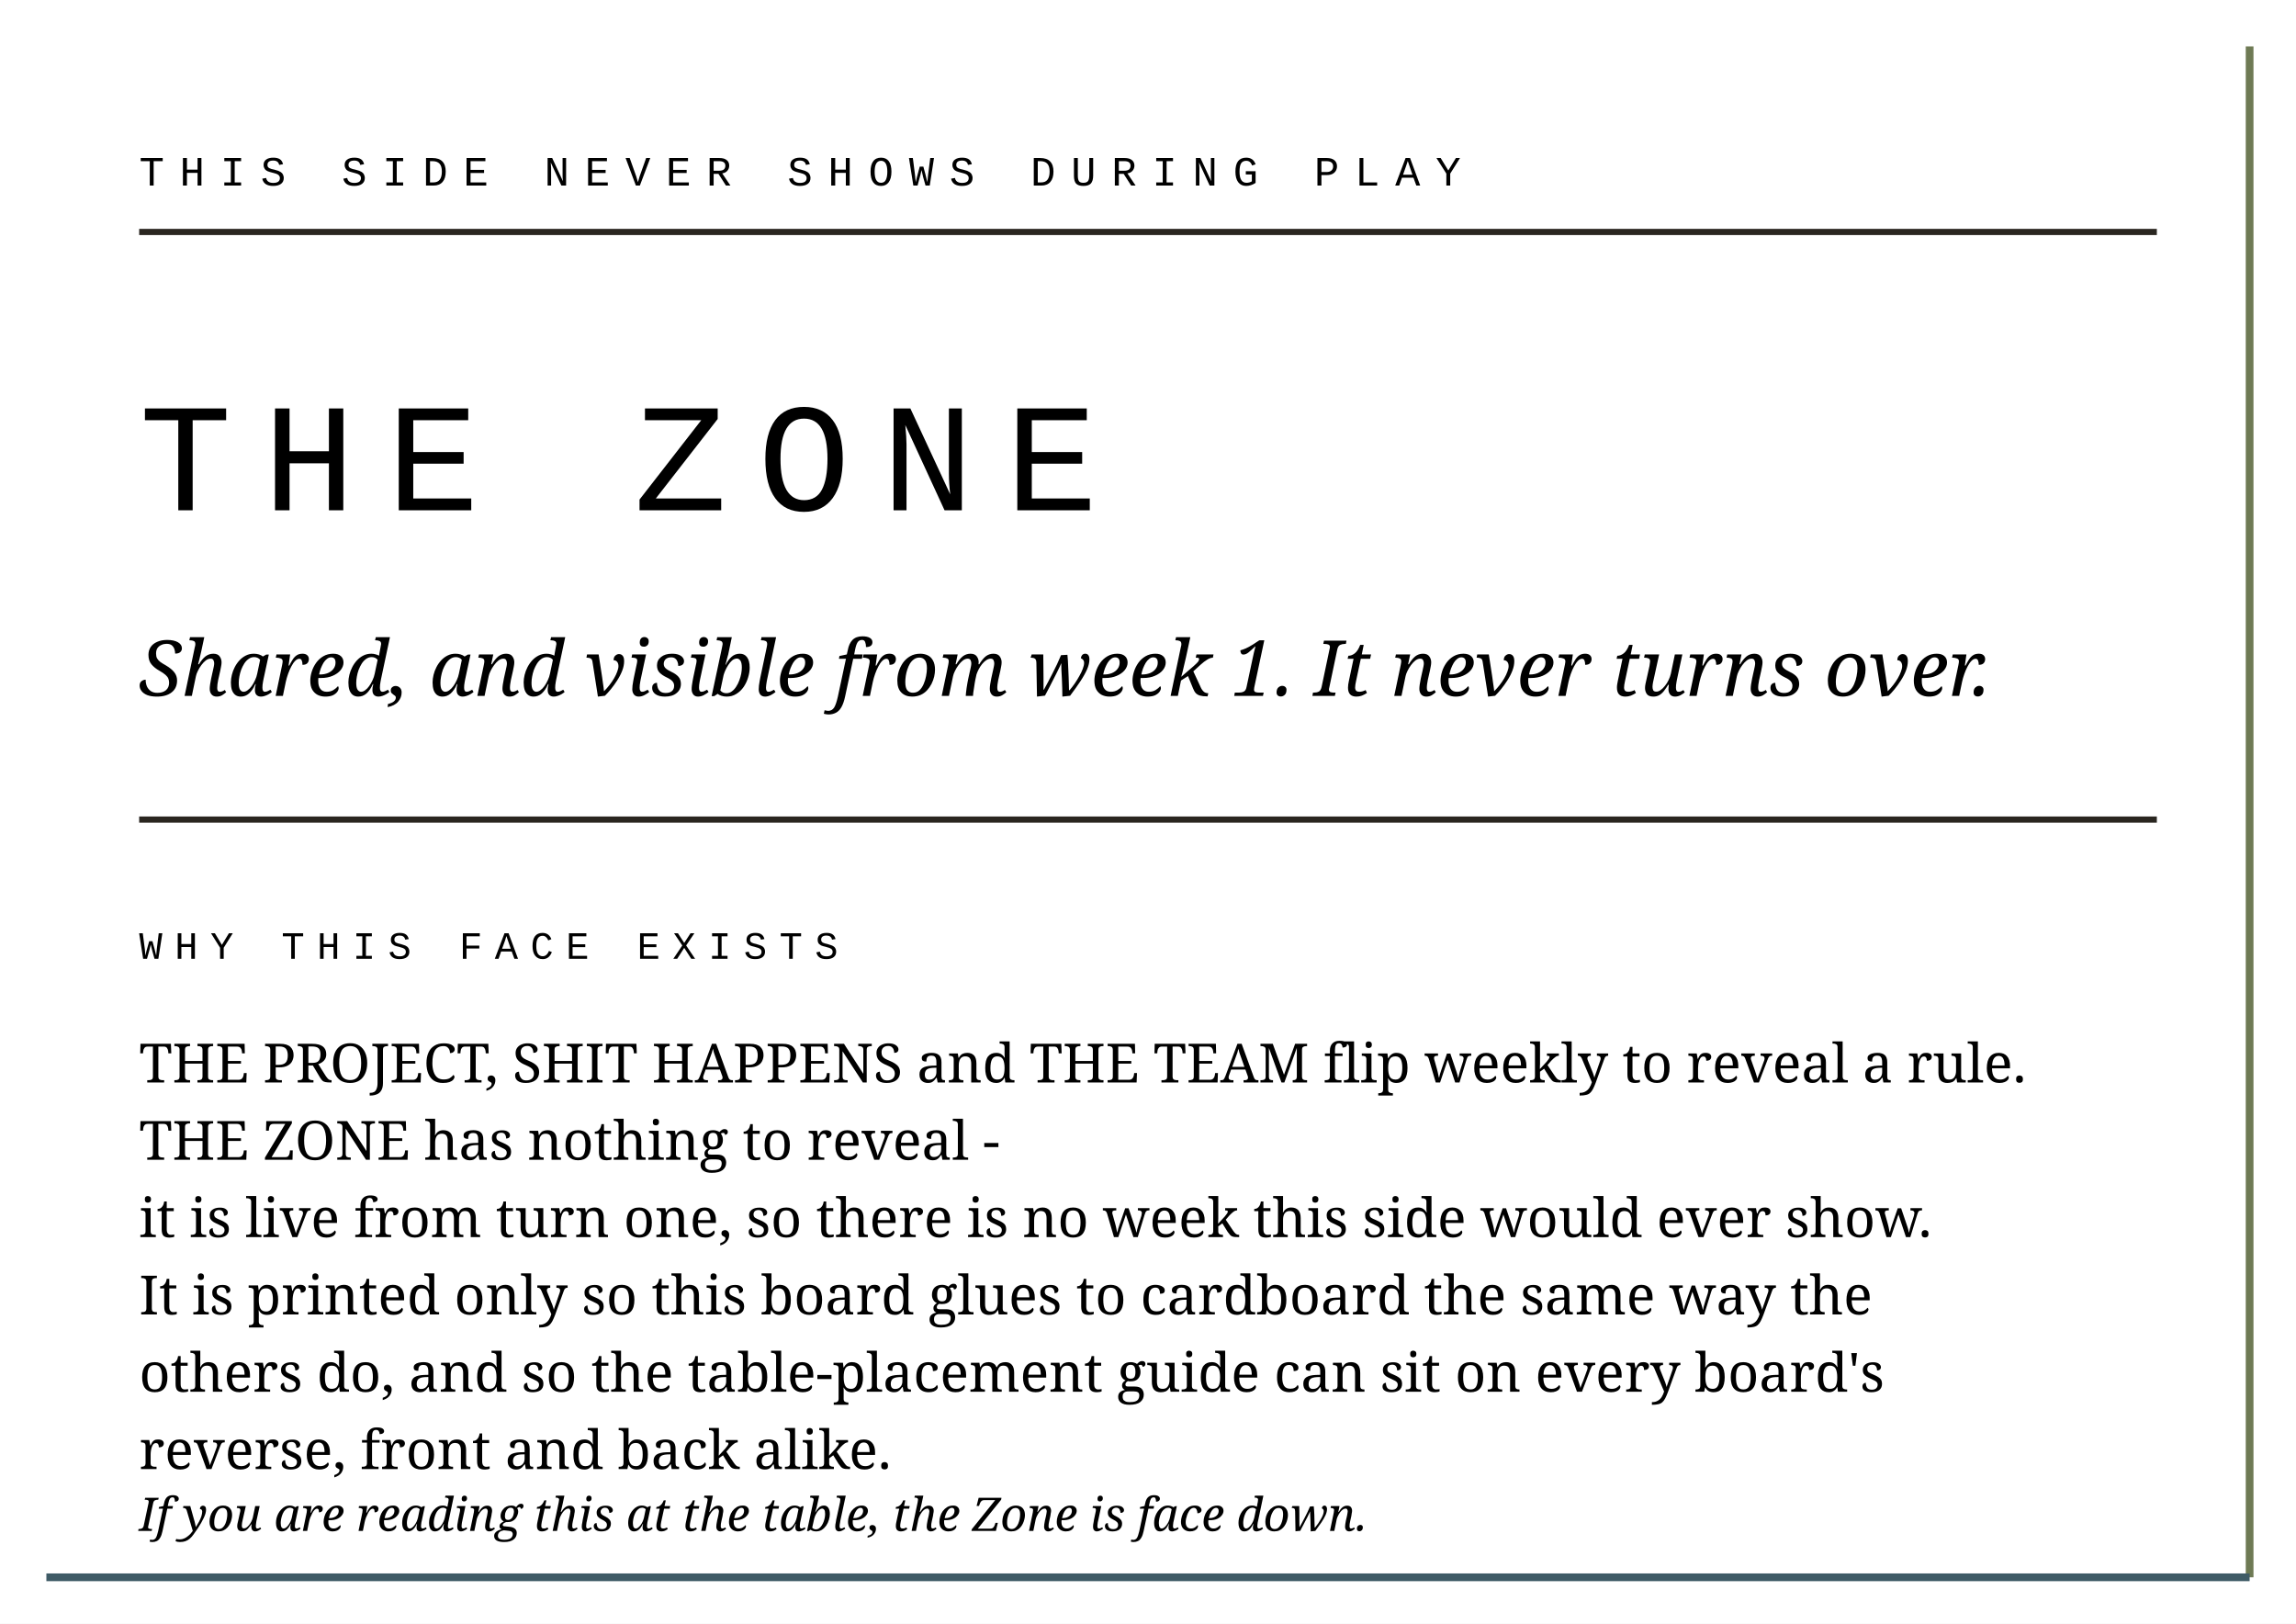
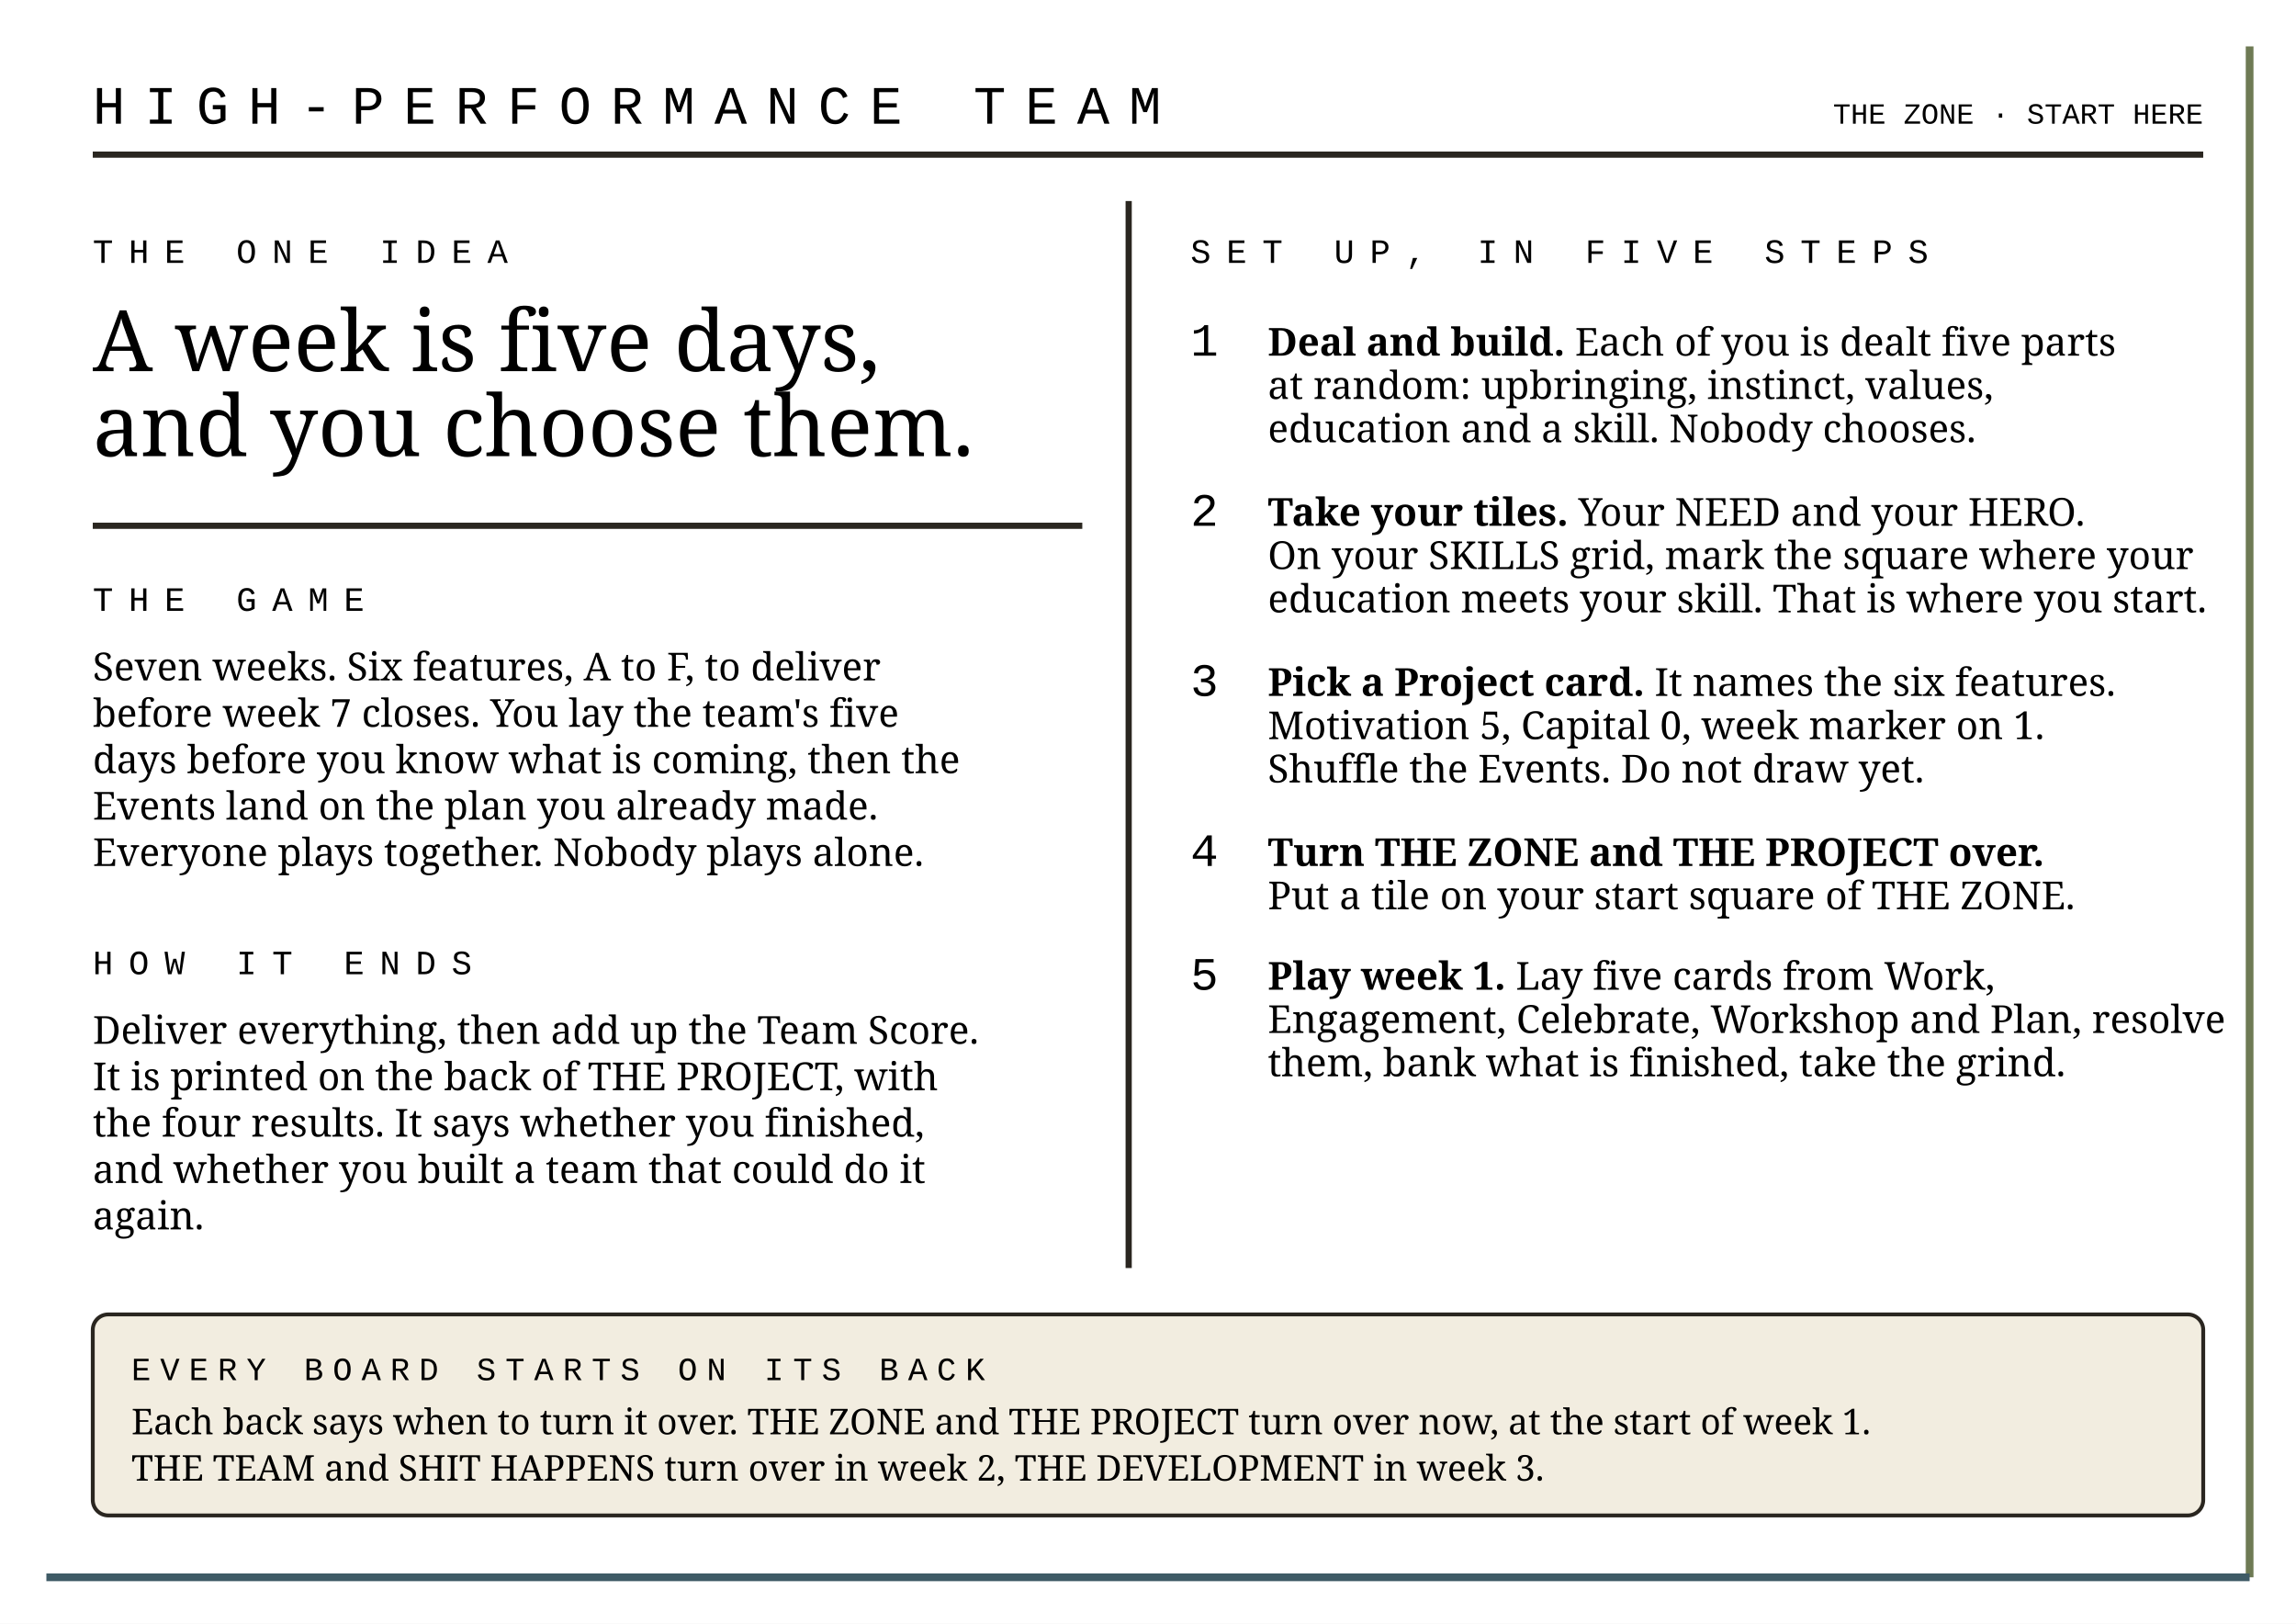
<svg xmlns="http://www.w3.org/2000/svg" width="297mm" height="210mm" viewBox="0 0 297 210">
  <style>
  .s { font-family:"EB Garamond",Garamond,Georgia,serif; fill:#000000; }
  .m { font-family:"IBM Plex Mono","Courier New",monospace; fill:#000000; }
  .h { fill:none; stroke:#2A2620; stroke-width:.8; }
  .q { fill:#000000; }
</style>
  <rect width="297" height="210" fill="#FFFFFF" />
-   <text x="18" y="24" class="m q" font-size="5.4" letter-spacing="2">THIS SIDE NEVER SHOWS DURING PLAY</text>
-   <line x1="18" y1="30" x2="279" y2="30" class="h" />
-   <text x="18" y="66" class="m" font-size="20" letter-spacing="4">THE ZONE</text>
-   <text x="18" y="90" class="s" font-size="10" font-style="italic">Shared, and visible from week 1. It never turns over.</text>
-   <line x1="18" y1="106" x2="279" y2="106" class="h" stroke-width=".5" />
-   <text x="18" y="124" class="m q" font-size="5" letter-spacing="1.6">WHY THIS FACE EXISTS</text>
-   <text x="18" y="140" class="s" font-size="7">THE PROJECT, SHIT HAPPENS and THE TEAM flip weekly to reveal a rule.</text>
-   <text x="18" y="150" class="s" font-size="7">THE ZONE has nothing to reveal -</text>
-   <text x="18" y="160" class="s" font-size="7">it is live from turn one, so there is no week this side would ever show.</text>
-   <text x="18" y="170" class="s" font-size="7">It is printed only so this board glues to cardboard the same way the</text>
-   <text x="18" y="180" class="s" font-size="7">others do, and so the table-placement guide can sit on every board's</text>
-   <text x="18" y="190" class="s" font-size="7">reverse, front and back alike.</text>
-   <text x="18" y="198" class="s q" font-size="6" font-style="italic">If you are reading this at the table, the Zone is face down.</text>
+   <text x="12" y="16" class="m" font-size="7" letter-spacing="2.5">HIGH-PERFORMANCE TEAM</text>
+   <text x="285" y="16" class="m q" font-size="3.8" text-anchor="end">THE ZONE · START HERE</text>
+   <line x1="12" y1="20" x2="285" y2="20" class="h" stroke-width=".5" />
+   <text x="12" y="34" class="m q" font-size="4.4" letter-spacing="2">THE ONE IDEA</text>
+   <text x="12" y="48" class="s" font-size="11">A week is five days,</text>
+   <text x="12" y="59" class="s" font-size="11">and you choose them.</text>
+   <line x1="12" y1="68" x2="140" y2="68" class="h" stroke-width=".4" />
+   <text x="12" y="79" class="m q" font-size="4.4" letter-spacing="2">THE GAME</text>
+   <text x="12" y="88" class="s" font-size="5">Seven weeks. Six features, A to F, to deliver</text>
+   <text x="12" y="94" class="s" font-size="5">before week 7 closes. You lay the team's five</text>
+   <text x="12" y="100" class="s" font-size="5">days before you know what is coming, then the</text>
+   <text x="12" y="106" class="s" font-size="5">Events land on the plan you already made.</text>
+   <text x="12" y="112" class="s" font-size="5">Everyone plays together. Nobody plays alone.</text>
+   <text x="12" y="126" class="m q" font-size="4.4" letter-spacing="2">HOW IT ENDS</text>
+   <text x="12" y="135" class="s" font-size="5">Deliver everything, then add up the Team Score.</text>
+   <text x="12" y="141" class="s" font-size="5">It is printed on the back of THE PROJECT, with</text>
+   <text x="12" y="147" class="s" font-size="5">the four results. It says whether you finished,</text>
+   <text x="12" y="153" class="s" font-size="5">and whether you built a team that could do it</text>
+   <text x="12" y="159" class="s" font-size="5">again.</text>
+   <line x1="146" y1="26" x2="146" y2="164" class="h" stroke-width=".4" />
+   <text x="154" y="34" class="m q" font-size="4.4" letter-spacing="2">SET UP, IN FIVE STEPS</text>
+   <text x="154" y="46" class="m" font-size="6">1</text>
+   <text x="164" y="46" class="s" font-size="5">
+     <tspan font-weight="bold">Deal and build.</tspan> Each of you is dealt five parts</text>
+   <text x="164" y="51.6" class="s" font-size="5">at random: upbringing, instinct, values,</text>
+   <text x="164" y="57.2" class="s" font-size="5">education and a skill. Nobody chooses.</text>
+   <text x="154" y="68" class="m" font-size="6">2</text>
+   <text x="164" y="68" class="s" font-size="5">
+     <tspan font-weight="bold">Take your tiles.</tspan> Your NEED and your HERO.</text>
+   <text x="164" y="73.6" class="s" font-size="5">On your SKILLS grid, mark the square where your</text>
+   <text x="164" y="79.2" class="s" font-size="5">education meets your skill. That is where you start.</text>
+   <text x="154" y="90" class="m" font-size="6">3</text>
+   <text x="164" y="90" class="s" font-size="5">
+     <tspan font-weight="bold">Pick a Project card.</tspan> It names the six features.</text>
+   <text x="164" y="95.6" class="s" font-size="5">Motivation 5, Capital 0, week marker on 1.</text>
+   <text x="164" y="101.2" class="s" font-size="5">Shuffle the Events. Do not draw yet.</text>
+   <text x="154" y="112" class="m" font-size="6">4</text>
+   <text x="164" y="112" class="s" font-size="5">
+     <tspan font-weight="bold">Turn THE ZONE and THE PROJECT over.</tspan>
+   </text>
+   <text x="164" y="117.6" class="s" font-size="5">Put a tile on your start square of THE ZONE.</text>
+   <text x="154" y="128" class="m" font-size="6">5</text>
+   <text x="164" y="128" class="s" font-size="5">
+     <tspan font-weight="bold">Play week 1.</tspan> Lay five cards from Work,</text>
+   <text x="164" y="133.6" class="s" font-size="5">Engagement, Celebrate, Workshop and Plan, resolve</text>
+   <text x="164" y="139.2" class="s" font-size="5">them, bank what is finished, take the grind.</text>
+   <rect x="12" y="170" width="273" height="26" rx="2" fill="#F2EDE0" stroke="#2A2620" stroke-width=".5" />
+   <text x="17" y="178.5" class="m" font-size="4.2" letter-spacing="1.2">EVERY BOARD STARTS ON ITS BACK</text>
+   <text x="17" y="185.5" class="s" font-size="4.6">Each back says when to turn it over. THE ZONE and THE PROJECT turn over now, at the start of week 1.</text>
+   <text x="17" y="191.5" class="s" font-size="4.6">THE TEAM and SHIT HAPPENS turn over in week 2, THE DEVELOPMENT in week 3.</text>
  <line x1="291" y1="6" x2="291" y2="204" stroke="#6E7A54" stroke-width="1" />
  <line x1="6" y1="204" x2="291" y2="204" stroke="#3F5B66" stroke-width="1" />
</svg>
